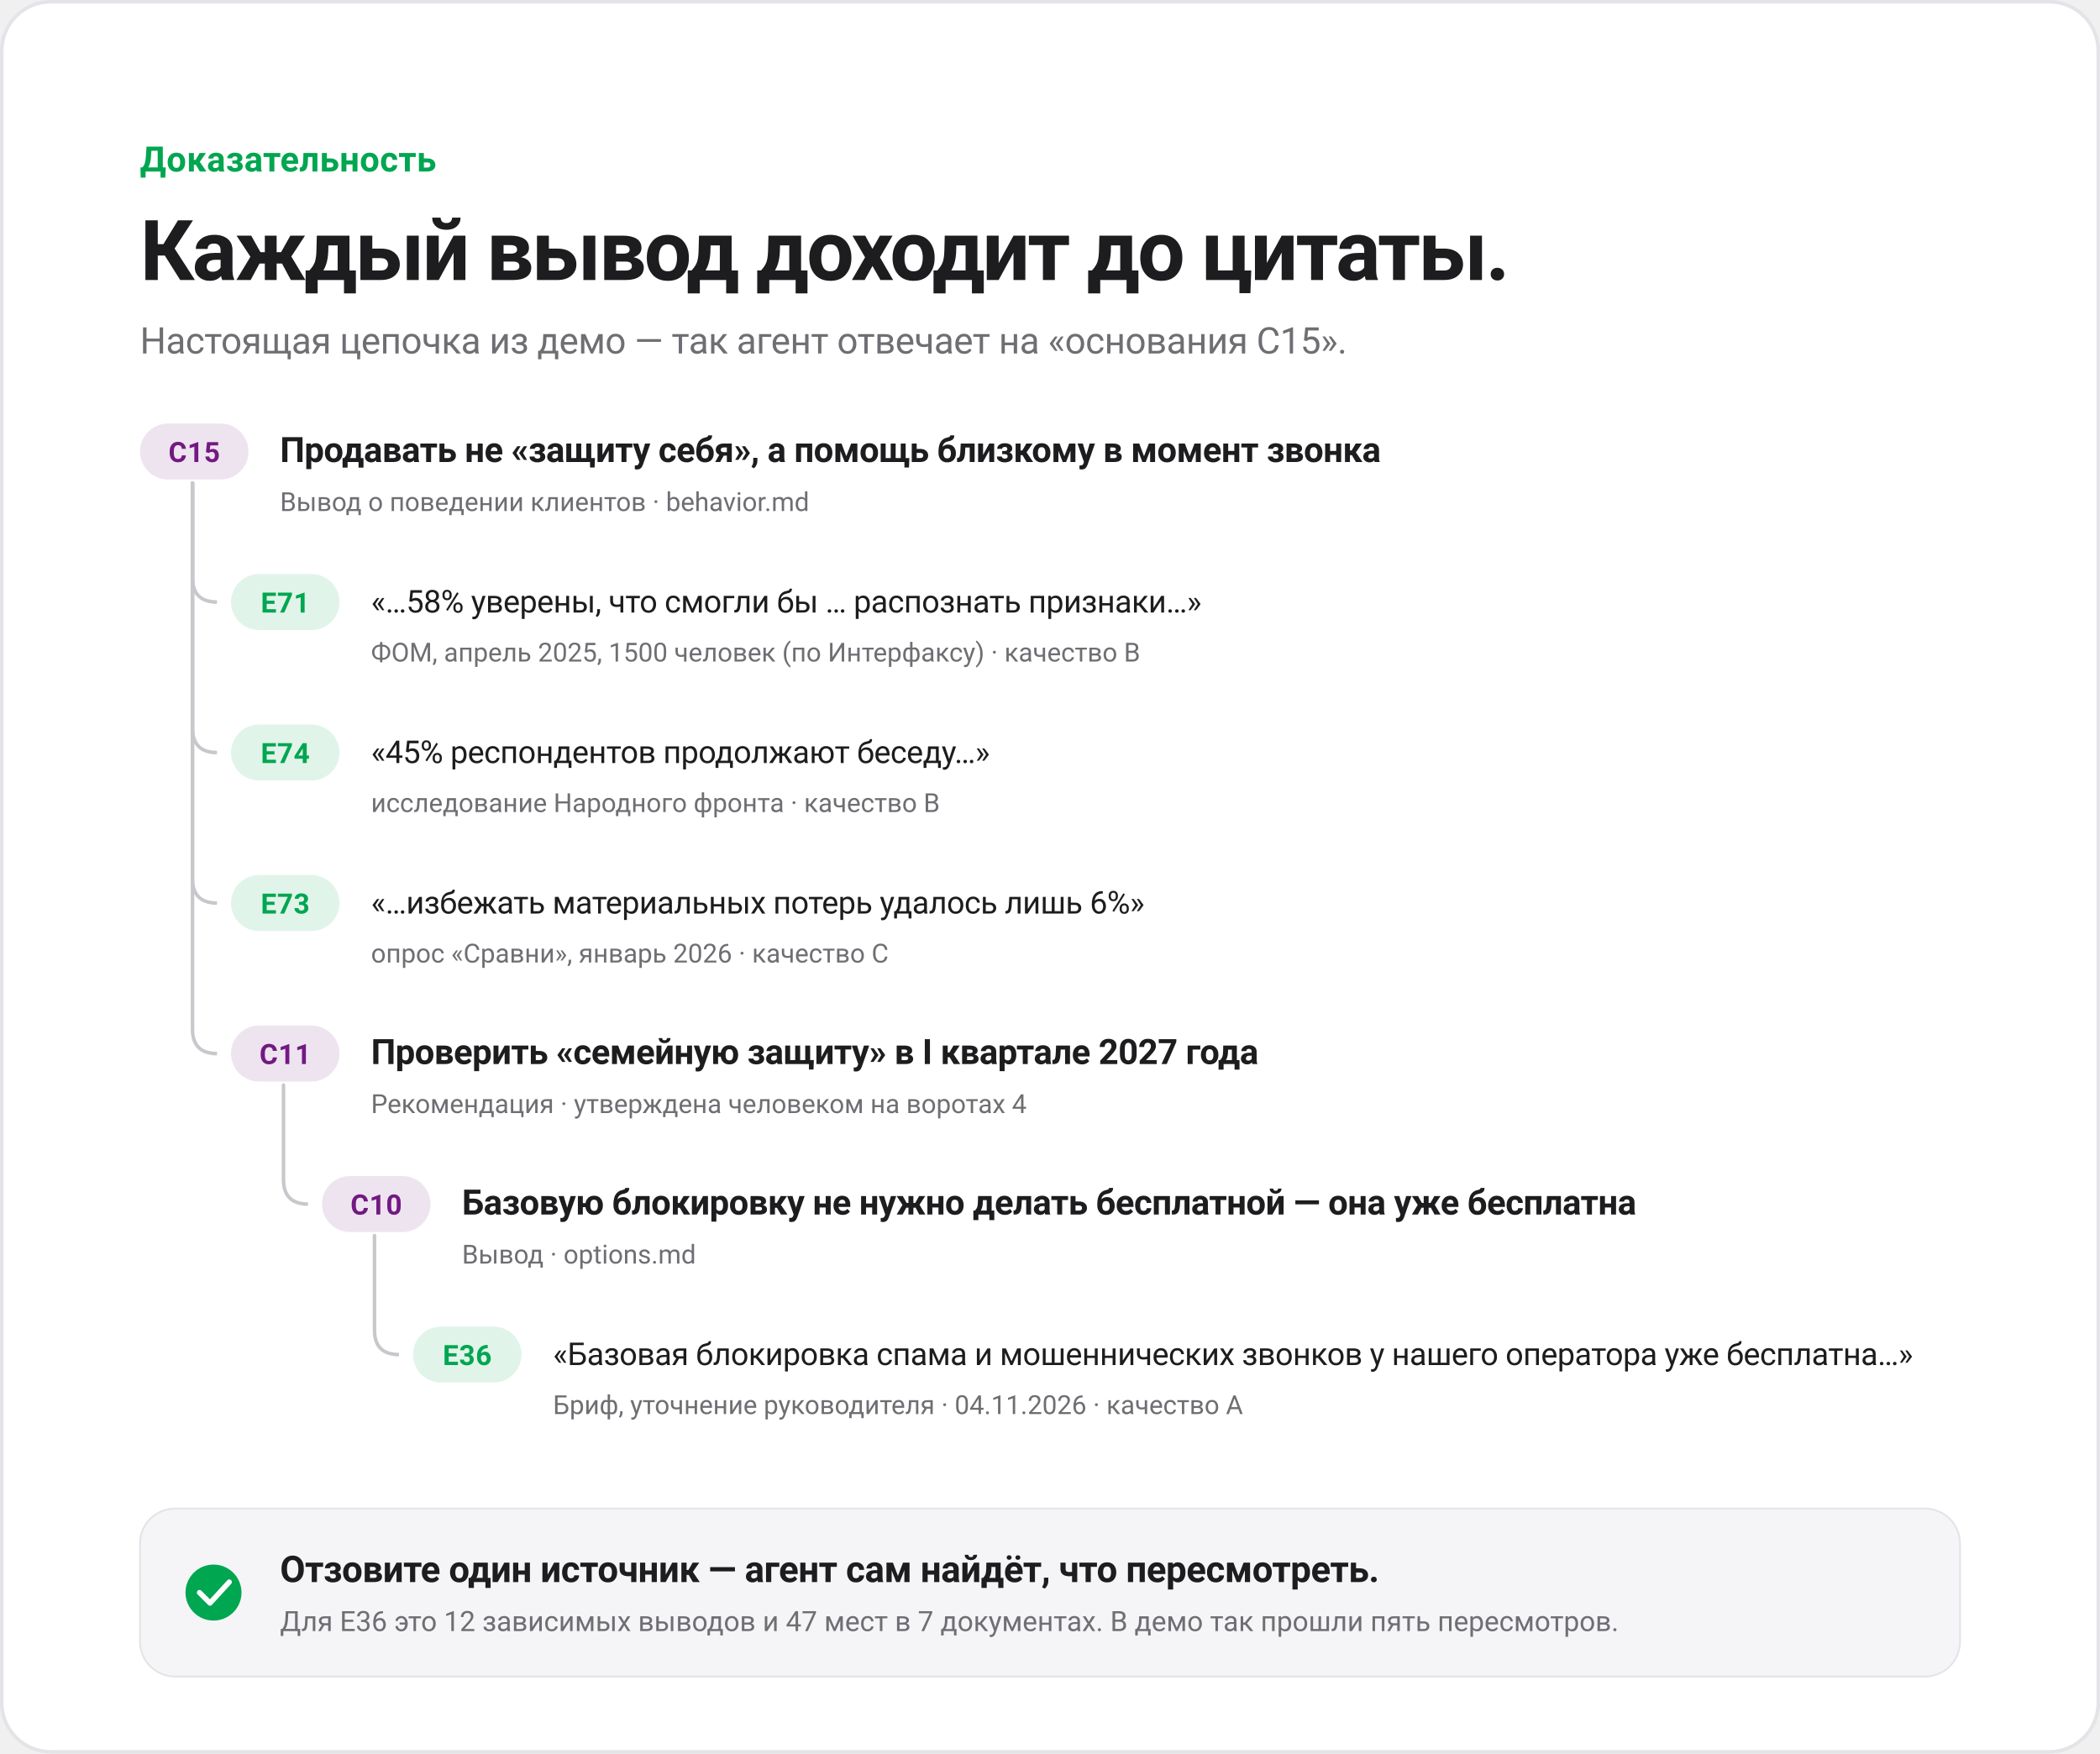
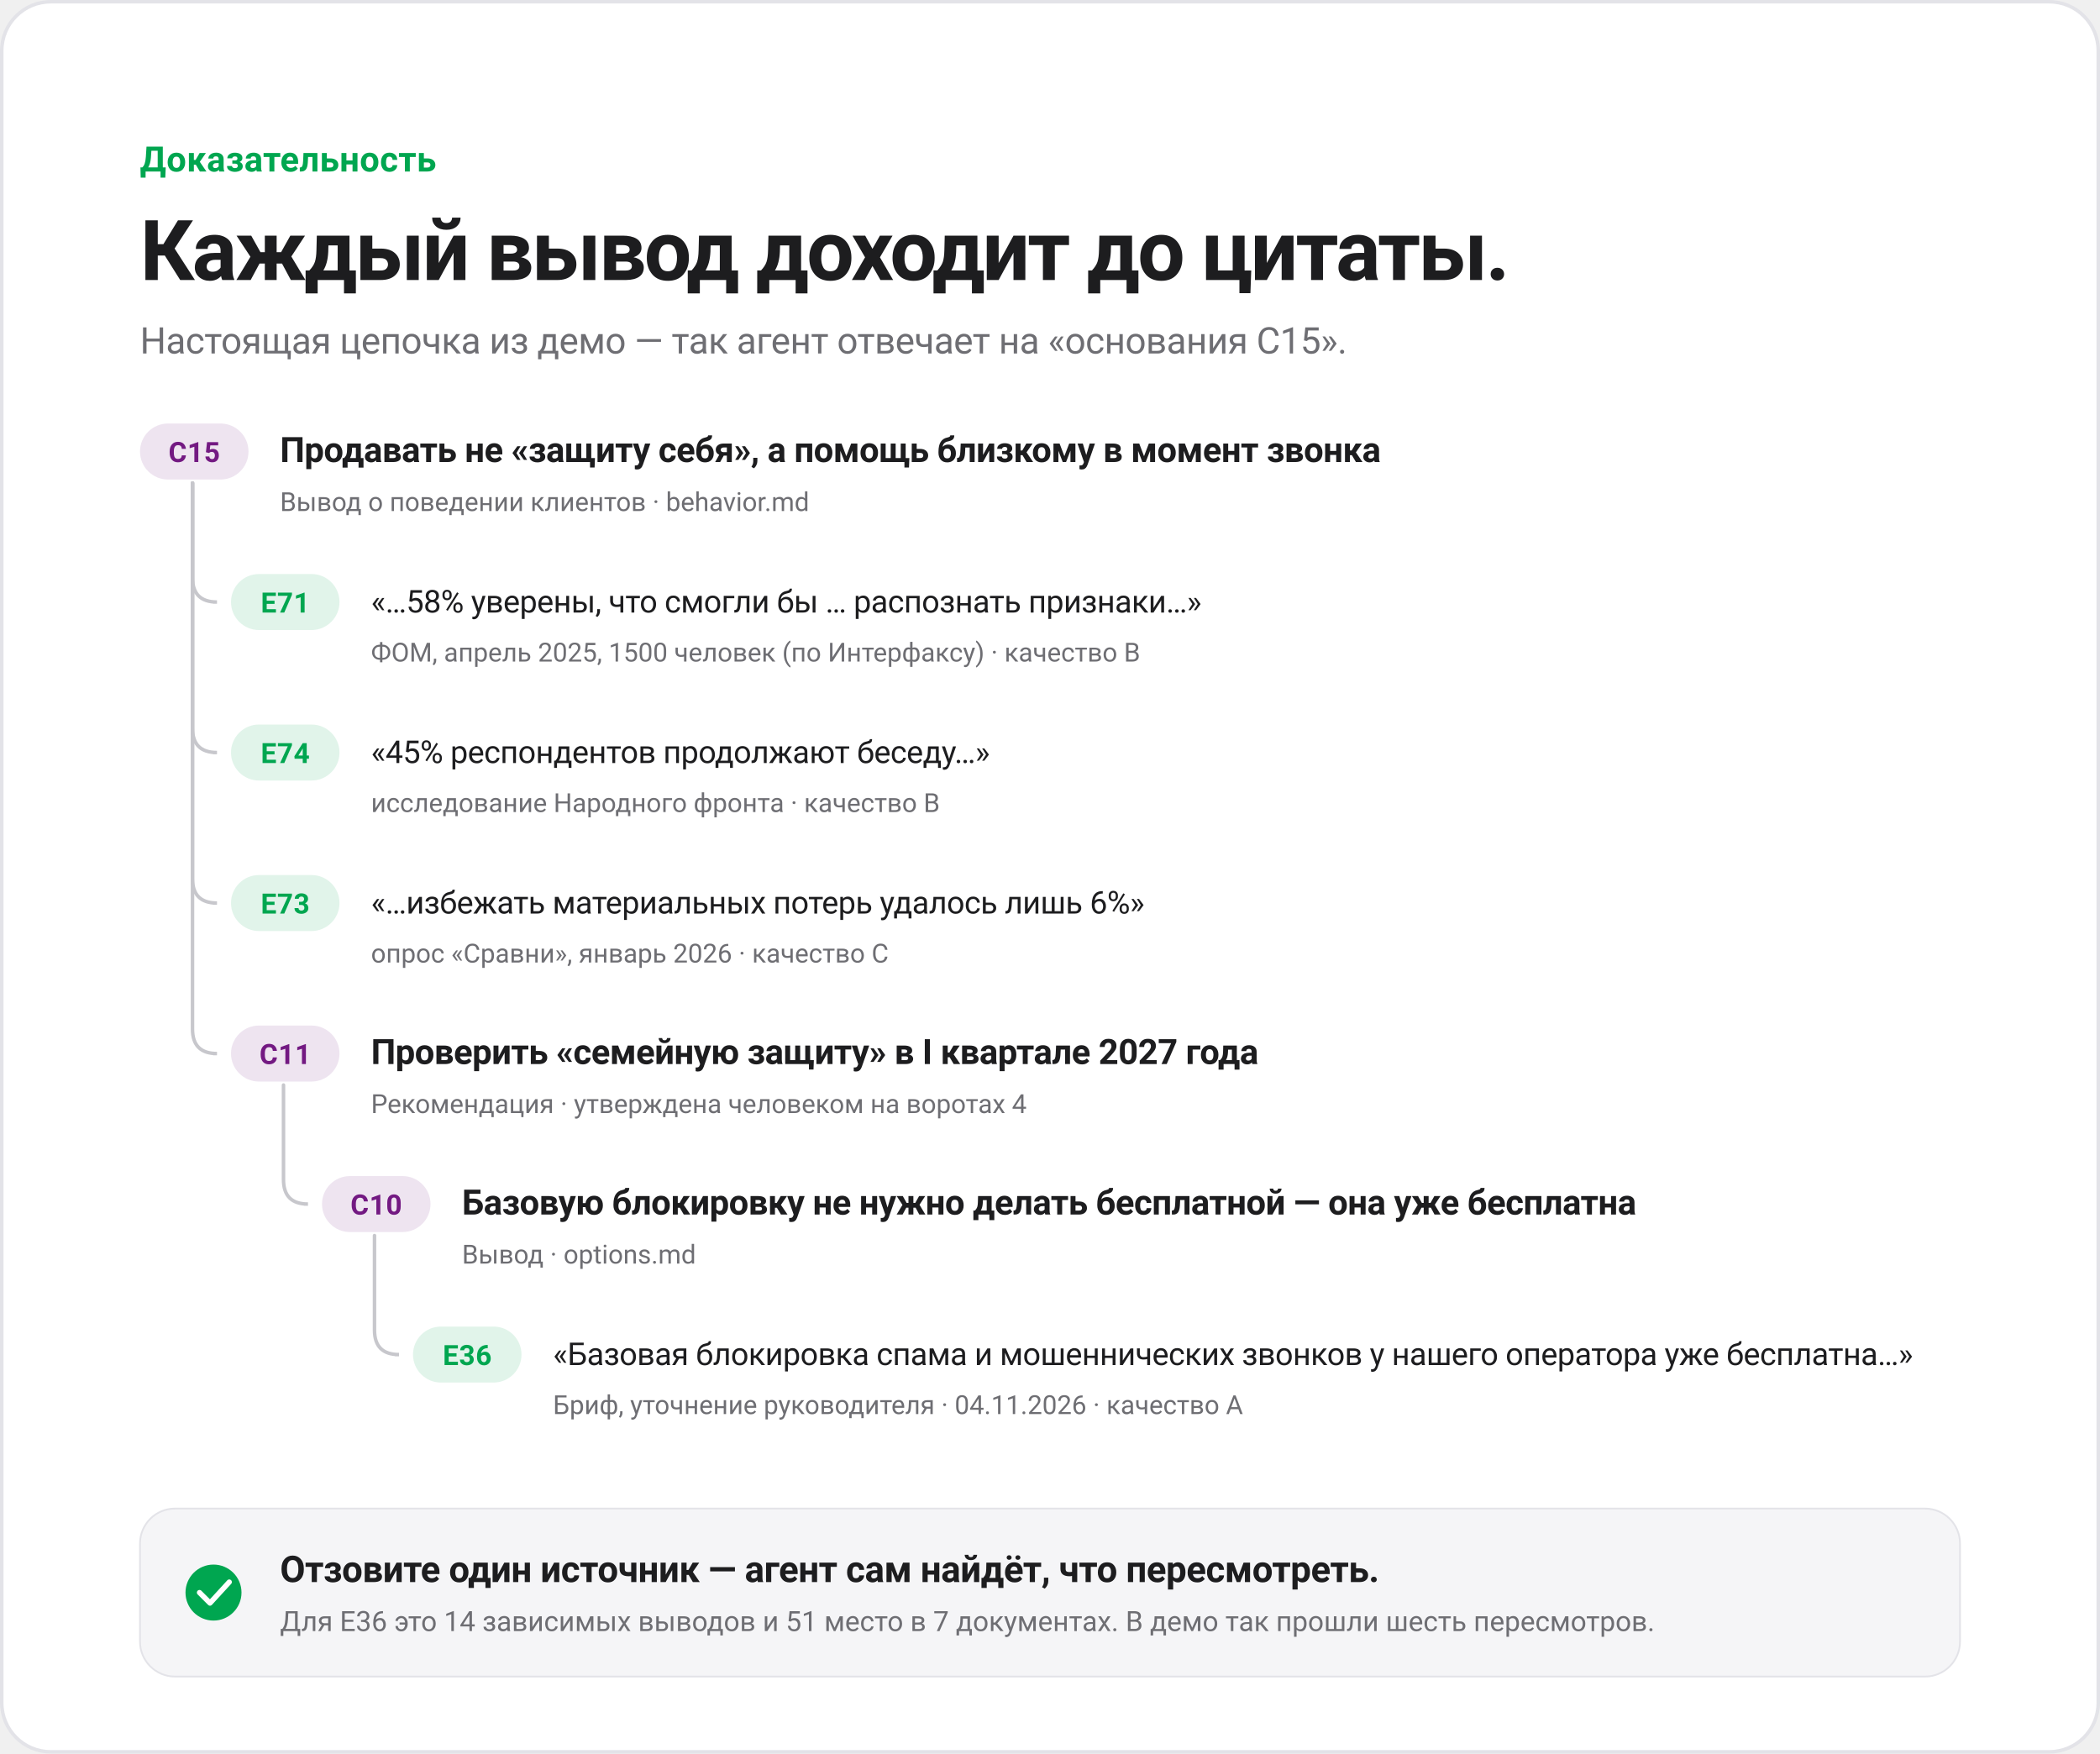
- <svg xmlns="http://www.w3.org/2000/svg" viewBox="0 0 1200 1002" width="1200" height="1002" role="img" aria-label="Цепочка оснований вывода C15 до дословных цитат источников; отзыв записи E36 затрагивает 12 выводов и 47 мест в 7 документах">
+ <svg xmlns="http://www.w3.org/2000/svg" viewBox="0 0 1200 1002" width="1200" height="1002" role="img" aria-label="Цепочка оснований вывода C15 до дословных цитат источников; отзыв записи E36 затрагивает 14 выводов и 51 место в 7 документах">
  <style>text{font-family:-apple-system,BlinkMacSystemFont,'SF Pro Display','Segoe UI',Roboto,Helvetica,Arial,sans-serif}</style>
  <rect x="1" y="1" width="1198" height="1000" rx="28" fill="#ffffff" stroke="#e3e3e8" stroke-width="2" />
  <text x="80" y="98" font-size="20" font-weight="600" fill="#00a650" letter-spacing="0.2" text-anchor="start">Доказательность</text>
  <text x="80" y="160" font-size="48" font-weight="700" fill="#1d1d1f" letter-spacing="-1.3" text-anchor="start">Каждый вывод доходит до цитаты.</text>
  <text x="80" y="202" font-size="21" font-weight="400" fill="#6e6e73" letter-spacing="-0.2" text-anchor="start">Настоящая цепочка из демо — так агент отвечает на «основания C15».</text>
  <path d="M110 276 V330 Q110 344 124 344 H122" fill="none" stroke="#c7c7cc" stroke-width="2" stroke-linecap="round" />
  <path d="M110 276 V416 Q110 430 124 430 H122" fill="none" stroke="#c7c7cc" stroke-width="2" stroke-linecap="round" />
  <path d="M110 276 V502 Q110 516 124 516 H122" fill="none" stroke="#c7c7cc" stroke-width="2" stroke-linecap="round" />
  <path d="M110 276 V588 Q110 602 124 602 H122" fill="none" stroke="#c7c7cc" stroke-width="2" stroke-linecap="round" />
  <path d="M162 620 V674 Q162 688 176 688 H174" fill="none" stroke="#c7c7cc" stroke-width="2" stroke-linecap="round" />
  <path d="M214 706 V760 Q214 774 228 774 H226" fill="none" stroke="#c7c7cc" stroke-width="2" stroke-linecap="round" />
  <rect x="80" y="242" width="62" height="32" rx="16" fill="#731982" fill-opacity="0.12" />
  <text x="111" y="264" font-size="16" font-weight="700" fill="#731982" letter-spacing="0.3" text-anchor="middle">C15</text>
  <text x="160" y="264" font-size="20" font-weight="600" fill="#1d1d1f" letter-spacing="-0.2" text-anchor="start">Продавать не «защиту себя», а помощь близкому в момент звонка</text>
  <text x="160" y="292" font-size="15" font-weight="400" fill="#6e6e73" letter-spacing="0" text-anchor="start">Вывод о поведении клиентов · behavior.md</text>
  <rect x="132" y="328" width="62" height="32" rx="16" fill="#00a650" fill-opacity="0.12" />
  <text x="163" y="350" font-size="16" font-weight="700" fill="#00a650" letter-spacing="0.3" text-anchor="middle">E71</text>
  <text x="212" y="350" font-size="18" font-weight="400" fill="#1d1d1f" letter-spacing="-0.2" text-anchor="start">«…58% уверены, что смогли бы … распознать признаки…»</text>
  <text x="212" y="378" font-size="15" font-weight="400" fill="#6e6e73" letter-spacing="0" text-anchor="start">ФОМ, апрель 2025, 1500 человек (по Интерфаксу) · качество B</text>
  <rect x="132" y="414" width="62" height="32" rx="16" fill="#00a650" fill-opacity="0.12" />
  <text x="163" y="436" font-size="16" font-weight="700" fill="#00a650" letter-spacing="0.3" text-anchor="middle">E74</text>
  <text x="212" y="436" font-size="18" font-weight="400" fill="#1d1d1f" letter-spacing="-0.2" text-anchor="start">«45% респондентов продолжают беседу…»</text>
  <text x="212" y="464" font-size="15" font-weight="400" fill="#6e6e73" letter-spacing="0" text-anchor="start">исследование Народного фронта · качество B</text>
  <rect x="132" y="500" width="62" height="32" rx="16" fill="#00a650" fill-opacity="0.12" />
  <text x="163" y="522" font-size="16" font-weight="700" fill="#00a650" letter-spacing="0.3" text-anchor="middle">E73</text>
  <text x="212" y="522" font-size="18" font-weight="400" fill="#1d1d1f" letter-spacing="-0.2" text-anchor="start">«…избежать материальных потерь удалось лишь 6%»</text>
  <text x="212" y="550" font-size="15" font-weight="400" fill="#6e6e73" letter-spacing="0" text-anchor="start">опрос «Сравни», январь 2026 · качество C</text>
  <rect x="132" y="586" width="62" height="32" rx="16" fill="#731982" fill-opacity="0.12" />
  <text x="163" y="608" font-size="16" font-weight="700" fill="#731982" letter-spacing="0.3" text-anchor="middle">C11</text>
  <text x="212" y="608" font-size="20" font-weight="600" fill="#1d1d1f" letter-spacing="-0.2" text-anchor="start">Проверить «семейную защиту» в I квартале 2027 года</text>
  <text x="212" y="636" font-size="15" font-weight="400" fill="#6e6e73" letter-spacing="0" text-anchor="start">Рекомендация · утверждена человеком на воротах 4</text>
  <rect x="184" y="672" width="62" height="32" rx="16" fill="#731982" fill-opacity="0.12" />
  <text x="215" y="694" font-size="16" font-weight="700" fill="#731982" letter-spacing="0.3" text-anchor="middle">C10</text>
  <text x="264" y="694" font-size="20" font-weight="600" fill="#1d1d1f" letter-spacing="-0.2" text-anchor="start">Базовую блокировку не нужно делать бесплатной — она уже бесплатна</text>
  <text x="264" y="722" font-size="15" font-weight="400" fill="#6e6e73" letter-spacing="0" text-anchor="start">Вывод · options.md</text>
  <rect x="236" y="758" width="62" height="32" rx="16" fill="#00a650" fill-opacity="0.12" />
  <text x="267" y="780" font-size="16" font-weight="700" fill="#00a650" letter-spacing="0.3" text-anchor="middle">E36</text>
  <text x="316" y="780" font-size="18" font-weight="400" fill="#1d1d1f" letter-spacing="-0.2" text-anchor="start">«Базовая блокировка спама и мошеннических звонков у нашего оператора уже бесплатна…»</text>
  <text x="316" y="808" font-size="15" font-weight="400" fill="#6e6e73" letter-spacing="0" text-anchor="start">Бриф, уточнение руководителя · 04.11.2026 · качество A</text>
  <rect x="80" y="862" width="1040" height="96" rx="20" fill="#f5f5f7" stroke="#e3e3e8" />
  <circle cx="122" cy="910" r="16" fill="#00a650" />
  <path d="M114 910 l6 6 l11 -12" fill="none" stroke="#ffffff" stroke-width="3" stroke-linecap="round" stroke-linejoin="round" />
  <text x="160" y="904" font-size="21" font-weight="600" fill="#1d1d1f" letter-spacing="-0.2" text-anchor="start">Отзовите один источник — агент сам найдёт, что пересмотреть.</text>
-   <text x="160" y="932" font-size="16" font-weight="400" fill="#6e6e73" letter-spacing="0" text-anchor="start">Для E36 это 12 зависимых выводов и 47 мест в 7 документах. В демо так прошли пять пересмотров.</text>
+   <text x="160" y="932" font-size="16" font-weight="400" fill="#6e6e73" letter-spacing="0" text-anchor="start">Для E36 это 14 зависимых выводов и 51 место в 7 документах. В демо так прошли шесть пересмотров.</text>
</svg>
